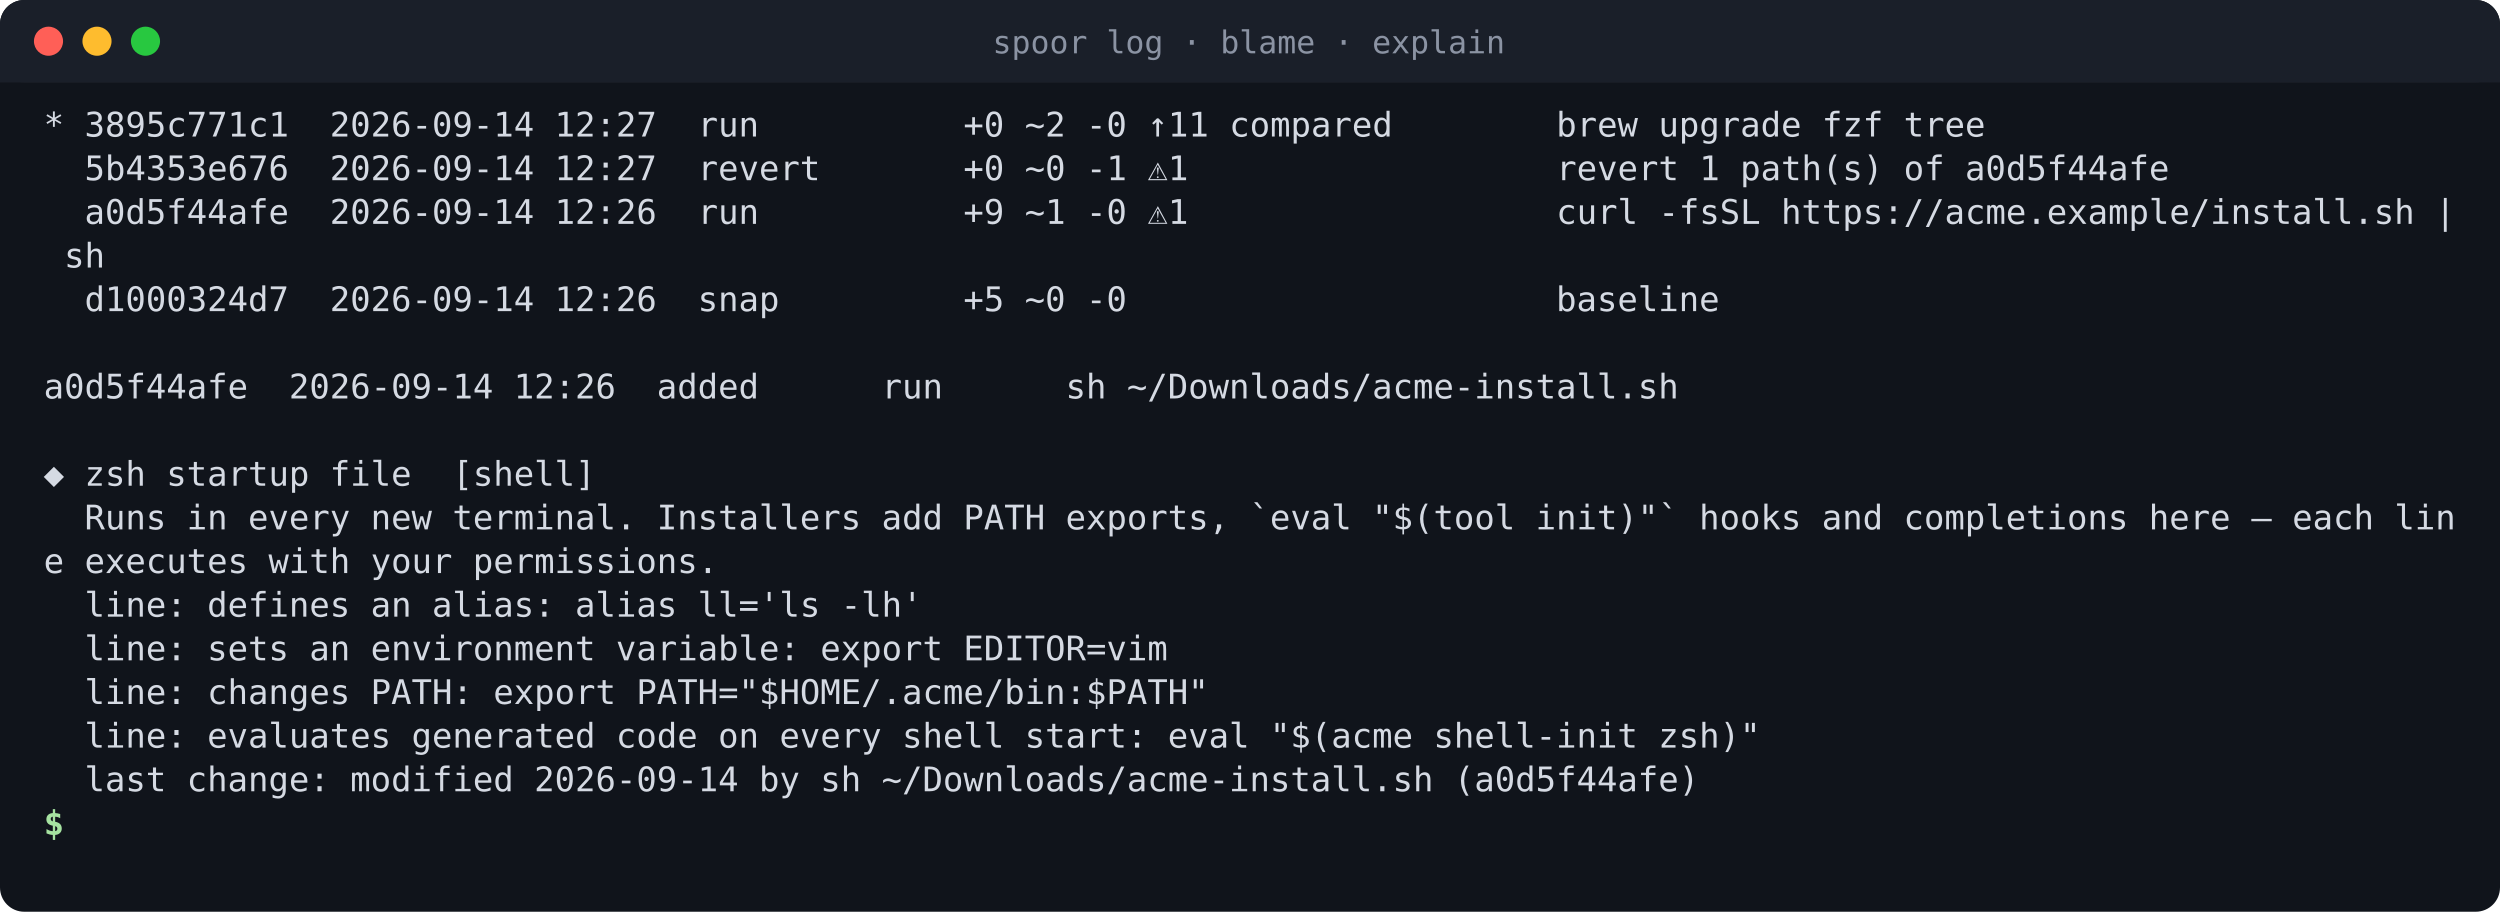
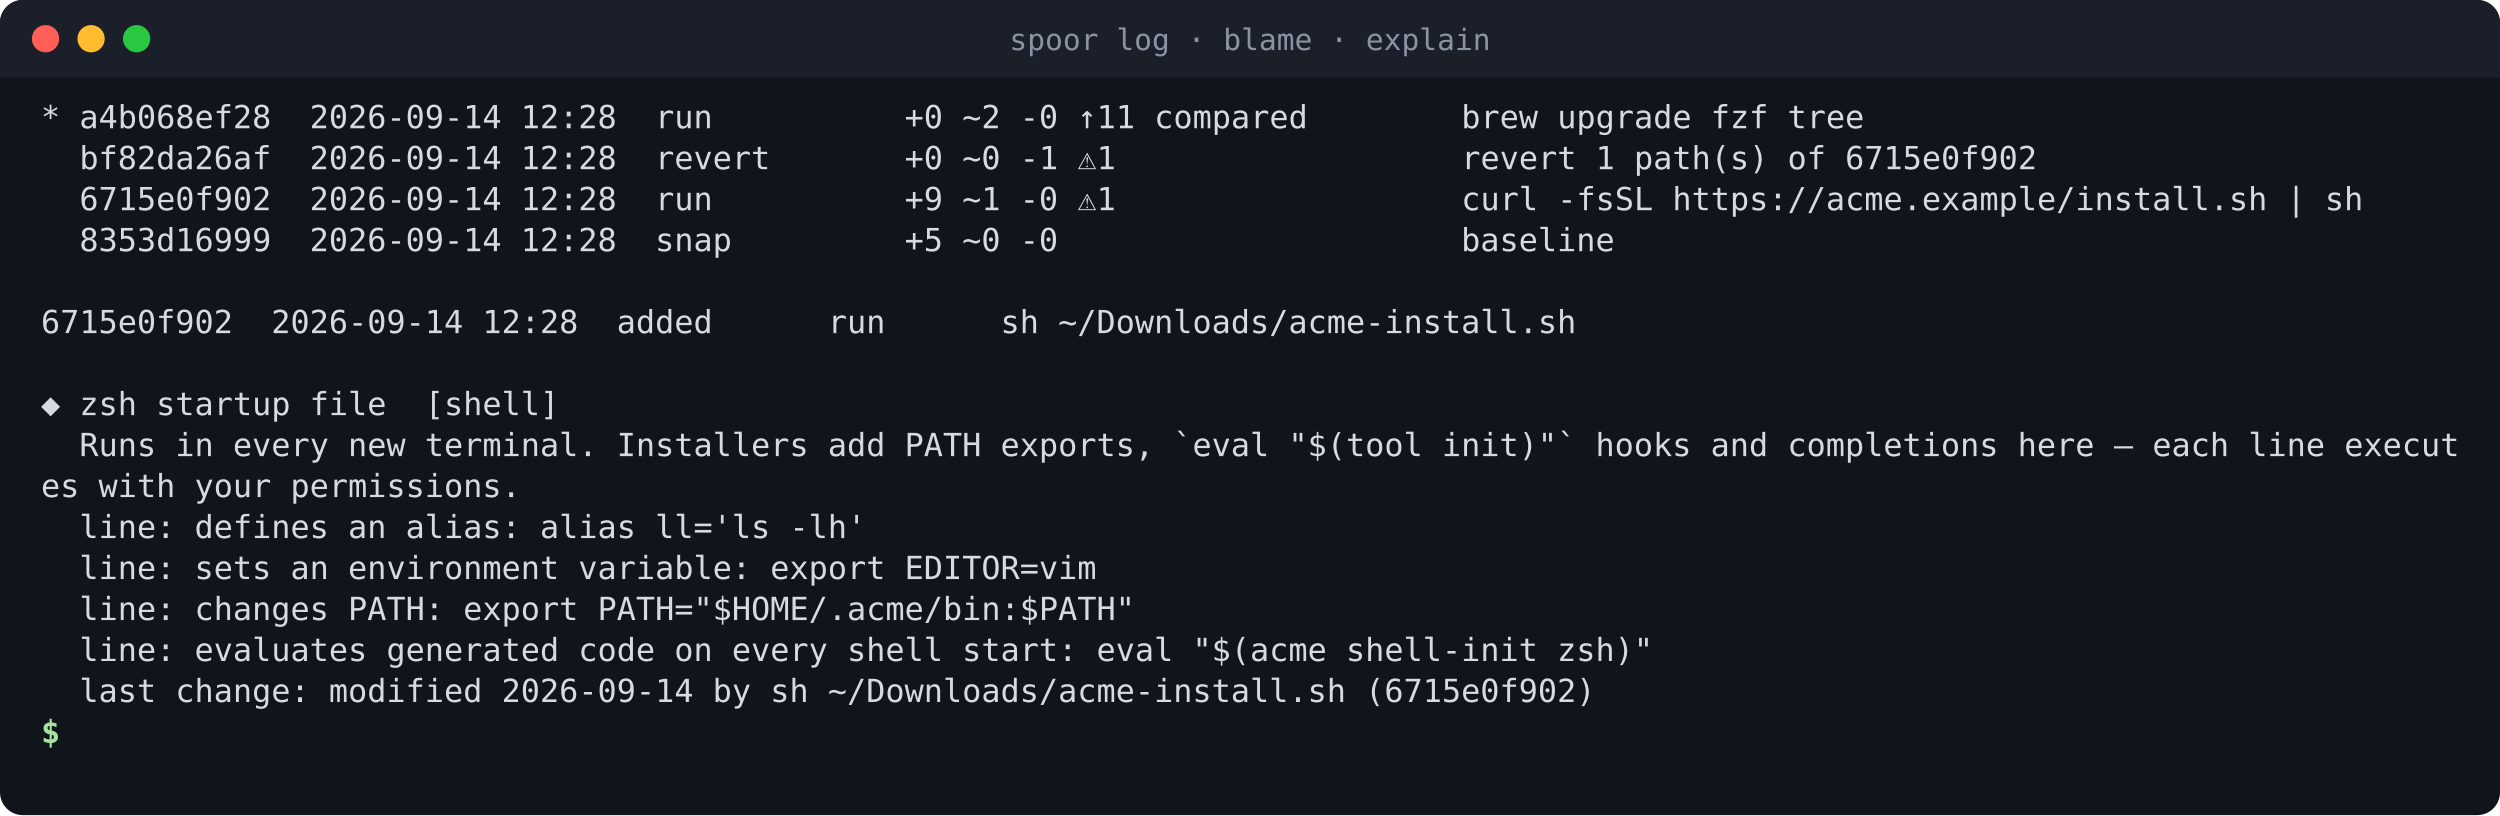
- <svg xmlns="http://www.w3.org/2000/svg" width="1031" height="376" viewBox="0 0 1031 376" font-family="'SF Mono', Menlo, Consolas, 'DejaVu Sans Mono', 'Liberation Mono', monospace" font-size="14">
-   <rect width="1031" height="376" rx="10" fill="#10141b" />
-   <rect width="1031" height="34" rx="10" fill="#1a1f29" />
-   <rect y="24" width="1031" height="10" fill="#1a1f29" />
+ <svg xmlns="http://www.w3.org/2000/svg" width="1098" height="358" viewBox="0 0 1098 358" font-family="'SF Mono', Menlo, Consolas, 'DejaVu Sans Mono', 'Liberation Mono', monospace" font-size="14">
+   <rect width="1098" height="358" rx="10" fill="#10141b" />
+   <rect width="1098" height="34" rx="10" fill="#1a1f29" />
+   <rect y="24" width="1098" height="10" fill="#1a1f29" />
  <circle cx="20" cy="17" r="6" fill="#ff5f57" />
  <circle cx="40" cy="17" r="6" fill="#febc2e" />
  <circle cx="60" cy="17" r="6" fill="#28c840" />
-   <text x="515" y="22" fill="#8b93a3" text-anchor="middle" font-size="13">spoor log · blame · explain</text>
-   <text x="18.00" y="56.32" fill="#d5dae3" xml:space="preserve">* 3895c771c1  2026-09-14 12:27  run          +0 ~2 -0 </text>
+   <text x="549" y="22" fill="#8b93a3" text-anchor="middle" font-size="13">spoor log · blame · explain</text>
+   <text x="18.00" y="56.32" fill="#d5dae3" xml:space="preserve">* a4b068ef28  2026-09-14 12:28  run          +0 ~2 -0 </text>
  <text x="473.22" y="56.32" fill="#d5dae3" textLength="8.43" lengthAdjust="spacingAndGlyphs" xml:space="preserve">↑</text>
  <text x="481.65" y="56.32" fill="#d5dae3" xml:space="preserve">11 compared        brew upgrade fzf tree</text>
-   <text x="18.00" y="74.32" fill="#d5dae3" xml:space="preserve">  5b4353e676  2026-09-14 12:27  revert       +0 ~0 -1 </text>
+   <text x="18.00" y="74.32" fill="#d5dae3" xml:space="preserve">  bf82da26af  2026-09-14 12:28  revert       +0 ~0 -1 </text>
  <text x="473.22" y="74.32" fill="#d5dae3" textLength="8.43" lengthAdjust="spacingAndGlyphs" xml:space="preserve">⚠</text>
-   <text x="481.65" y="74.32" fill="#d5dae3" xml:space="preserve">1                  revert 1 path(s) of a0d5f44afe</text>
-   <text x="18.00" y="92.32" fill="#d5dae3" xml:space="preserve">  a0d5f44afe  2026-09-14 12:26  run          +9 ~1 -0 </text>
+   <text x="481.65" y="74.32" fill="#d5dae3" xml:space="preserve">1                  revert 1 path(s) of 6715e0f902</text>
+   <text x="18.00" y="92.32" fill="#d5dae3" xml:space="preserve">  6715e0f902  2026-09-14 12:28  run          +9 ~1 -0 </text>
  <text x="473.22" y="92.32" fill="#d5dae3" textLength="8.43" lengthAdjust="spacingAndGlyphs" xml:space="preserve">⚠</text>
-   <text x="481.65" y="92.32" fill="#d5dae3" xml:space="preserve">1                  curl -fsSL https://acme.example/install.sh |</text>
-   <text x="18.00" y="110.32" fill="#d5dae3" xml:space="preserve"> sh</text>
-   <text x="18.00" y="128.32" fill="#d5dae3" xml:space="preserve">  d1000324d7  2026-09-14 12:26  snap         +5 ~0 -0                     baseline</text>
-   <text x="18.00" y="164.32" fill="#d5dae3" xml:space="preserve">a0d5f44afe  2026-09-14 12:26  added      run      sh ~/Downloads/acme-install.sh</text>
-   <text x="18.00" y="200.32" fill="#d5dae3" textLength="8.43" lengthAdjust="spacingAndGlyphs" xml:space="preserve">◆</text>
-   <text x="26.43" y="200.32" fill="#d5dae3" xml:space="preserve"> zsh startup file  [shell]</text>
-   <text x="18.00" y="218.32" fill="#d5dae3" xml:space="preserve">  Runs in every new terminal. Installers add PATH exports, `eval "$(tool init)"` hooks and completions here </text>
-   <text x="928.44" y="218.32" fill="#d5dae3" textLength="8.43" lengthAdjust="spacingAndGlyphs" xml:space="preserve">—</text>
-   <text x="936.87" y="218.32" fill="#d5dae3" xml:space="preserve"> each lin</text>
-   <text x="18.00" y="236.32" fill="#d5dae3" xml:space="preserve">e executes with your permissions.</text>
-   <text x="18.00" y="254.32" fill="#d5dae3" xml:space="preserve">  line: defines an alias: alias ll='ls -lh'</text>
-   <text x="18.00" y="272.32" fill="#d5dae3" xml:space="preserve">  line: sets an environment variable: export EDITOR=vim</text>
-   <text x="18.00" y="290.32" fill="#d5dae3" xml:space="preserve">  line: changes PATH: export PATH="$HOME/.acme/bin:$PATH"</text>
-   <text x="18.00" y="308.32" fill="#d5dae3" xml:space="preserve">  line: evaluates generated code on every shell start: eval "$(acme shell-init zsh)"</text>
-   <text x="18.00" y="326.32" fill="#d5dae3" xml:space="preserve">  last change: modified 2026-09-14 by sh ~/Downloads/acme-install.sh (a0d5f44afe)</text>
-   <text x="18.00" y="344.32" fill="#a6e3a1" font-weight="700" xml:space="preserve">$</text>
+   <text x="481.65" y="92.32" fill="#d5dae3" xml:space="preserve">1                  curl -fsSL https://acme.example/install.sh | sh</text>
+   <text x="18.00" y="110.32" fill="#d5dae3" xml:space="preserve">  8353d16999  2026-09-14 12:28  snap         +5 ~0 -0                     baseline</text>
+   <text x="18.00" y="146.32" fill="#d5dae3" xml:space="preserve">6715e0f902  2026-09-14 12:28  added      run      sh ~/Downloads/acme-install.sh</text>
+   <text x="18.00" y="182.32" fill="#d5dae3" textLength="8.43" lengthAdjust="spacingAndGlyphs" xml:space="preserve">◆</text>
+   <text x="26.43" y="182.32" fill="#d5dae3" xml:space="preserve"> zsh startup file  [shell]</text>
+   <text x="18.00" y="200.32" fill="#d5dae3" xml:space="preserve">  Runs in every new terminal. Installers add PATH exports, `eval "$(tool init)"` hooks and completions here </text>
+   <text x="928.44" y="200.32" fill="#d5dae3" textLength="8.43" lengthAdjust="spacingAndGlyphs" xml:space="preserve">—</text>
+   <text x="936.87" y="200.32" fill="#d5dae3" xml:space="preserve"> each line execut</text>
+   <text x="18.00" y="218.32" fill="#d5dae3" xml:space="preserve">es with your permissions.</text>
+   <text x="18.00" y="236.32" fill="#d5dae3" xml:space="preserve">  line: defines an alias: alias ll='ls -lh'</text>
+   <text x="18.00" y="254.32" fill="#d5dae3" xml:space="preserve">  line: sets an environment variable: export EDITOR=vim</text>
+   <text x="18.00" y="272.32" fill="#d5dae3" xml:space="preserve">  line: changes PATH: export PATH="$HOME/.acme/bin:$PATH"</text>
+   <text x="18.00" y="290.32" fill="#d5dae3" xml:space="preserve">  line: evaluates generated code on every shell start: eval "$(acme shell-init zsh)"</text>
+   <text x="18.00" y="308.32" fill="#d5dae3" xml:space="preserve">  last change: modified 2026-09-14 by sh ~/Downloads/acme-install.sh (6715e0f902)</text>
+   <text x="18.00" y="326.32" fill="#a6e3a1" font-weight="700" xml:space="preserve">$</text>
</svg>
